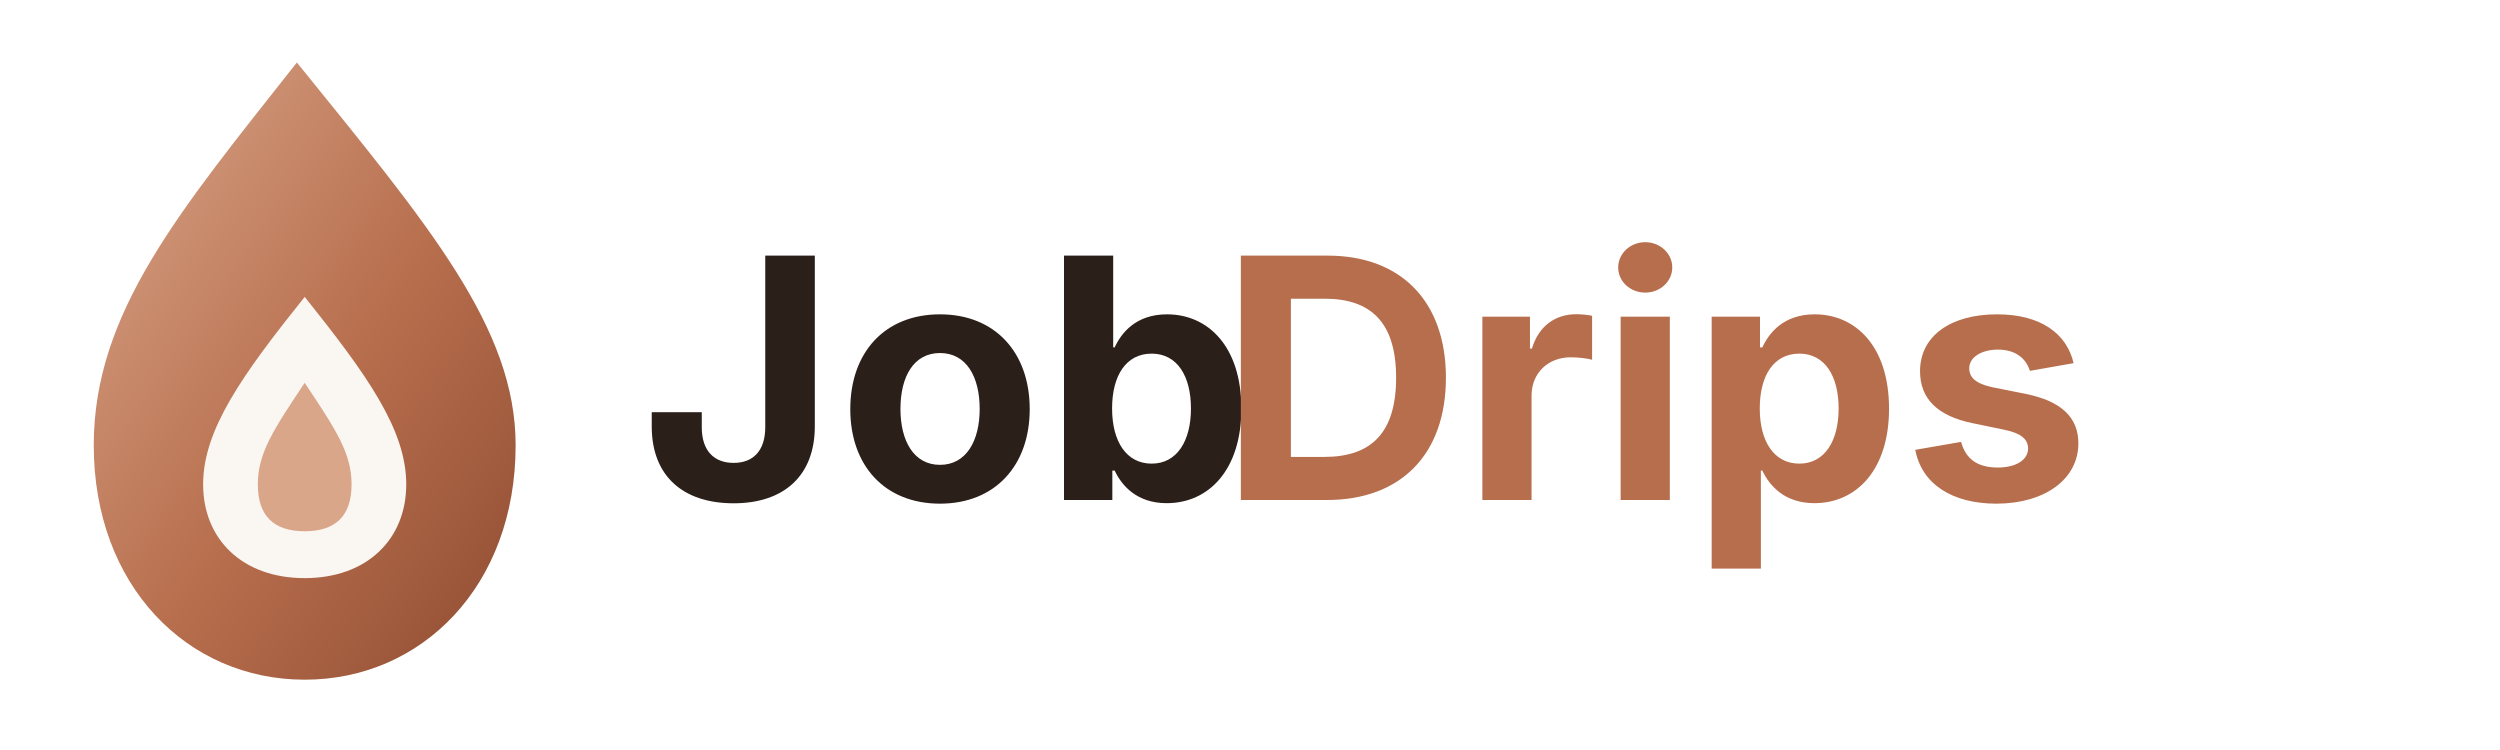
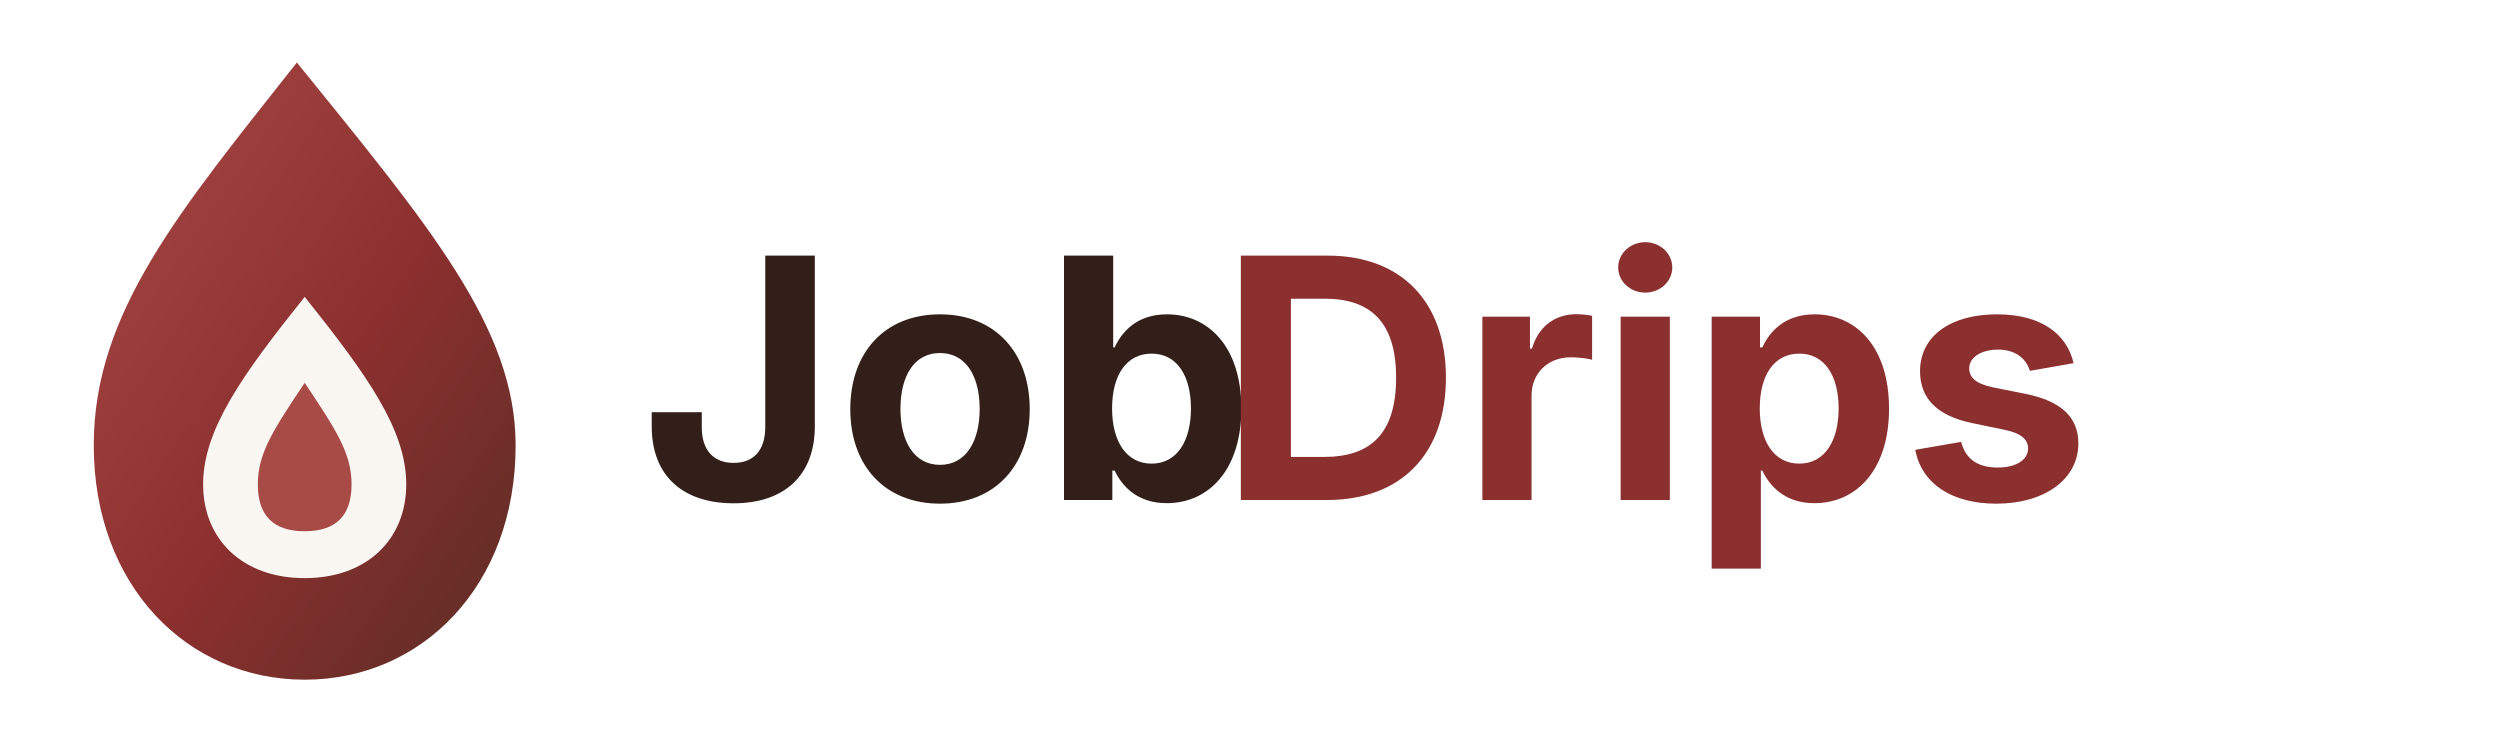
<svg xmlns="http://www.w3.org/2000/svg" viewBox="0 0 320 96">
  <defs>
    <linearGradient id="g" x1="0" y1="0" x2="1" y2="1">
-       <stop offset="0" stop-color="#D9A68A" />
-       <stop offset="0.55" stop-color="#B76E4D" />
-       <stop offset="1" stop-color="#8F4C32" />
+       <stop offset="0" stop-color="#A84A45" />
+       <stop offset="0.55" stop-color="#8B2F2F" />
+       <stop offset="1" stop-color="#5A2E24" />
    </linearGradient>
  </defs>
  <path d="M38 8 C23 27 12 40 12 57 C12 75 24 87 39 87 C54 87 66 75 66 57 C66 42 55 29 38 8Z" fill="url(#g)" />
  <path d="M39 38 C31 48 26 55 26 62 C26 69 31 74 39 74 C47 74 52 69 52 62 C52 55 47 48 39 38Z" fill="#FAF6F2" />
-   <path d="M39 49 C35 55 33 58 33 62 C33 66 35 68 39 68 C43 68 45 66 45 62 C45 58 43 55 39 49Z" fill="#D9A68A" />
-   <text x="82" y="64" font-family="Inter,Arial,sans-serif" font-size="43" font-weight="700" fill="#2B1F1A">Job</text>
-   <text x="156" y="64" font-family="Inter,Arial,sans-serif" font-size="43" font-weight="700" fill="#B76E4D">Drips</text>
+   <path d="M39 49 C35 55 33 58 33 62 C33 66 35 68 39 68 C43 68 45 66 45 62 C45 58 43 55 39 49Z" fill="#A84A45" />
+   <text x="82" y="64" font-family="Inter,Arial,sans-serif" font-size="43" font-weight="700" fill="#321F19">Job</text>
+   <text x="156" y="64" font-family="Inter,Arial,sans-serif" font-size="43" font-weight="700" fill="#8B2F2F">Drips</text>
</svg>
